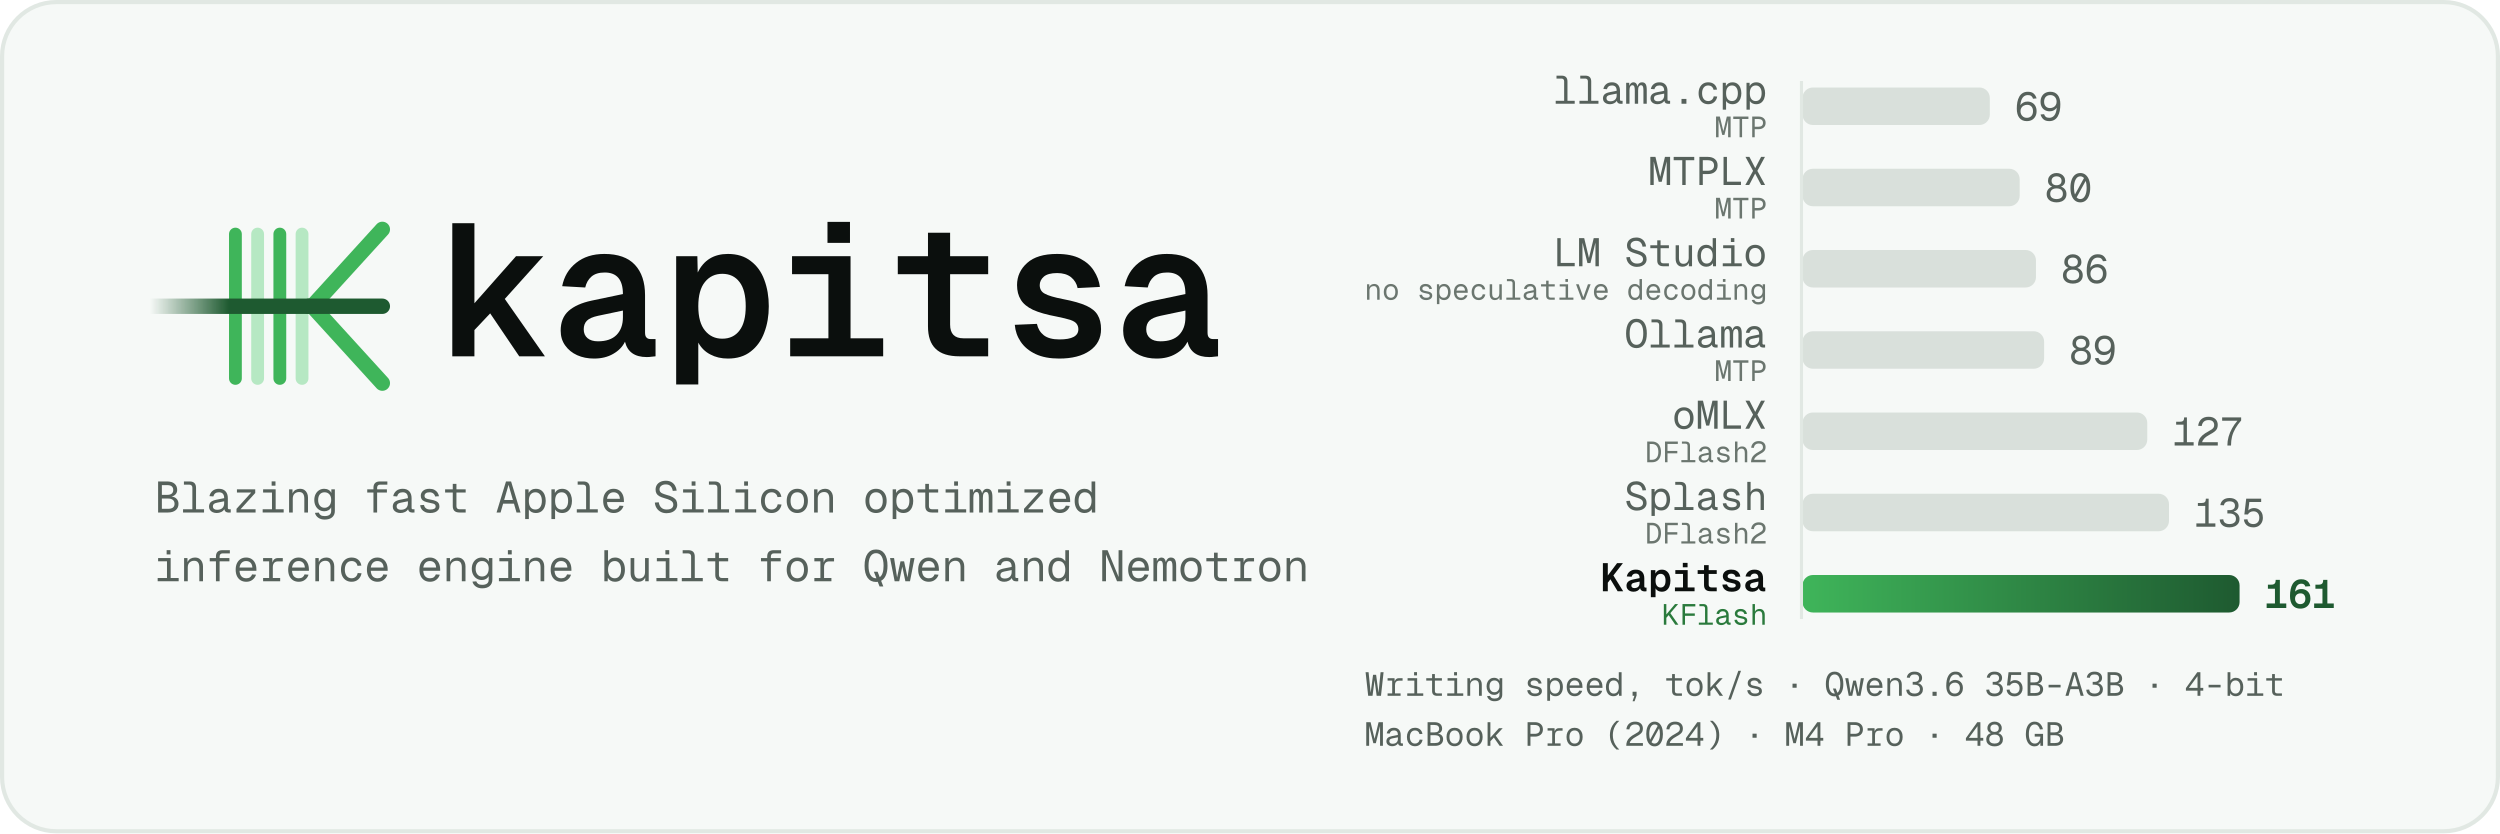
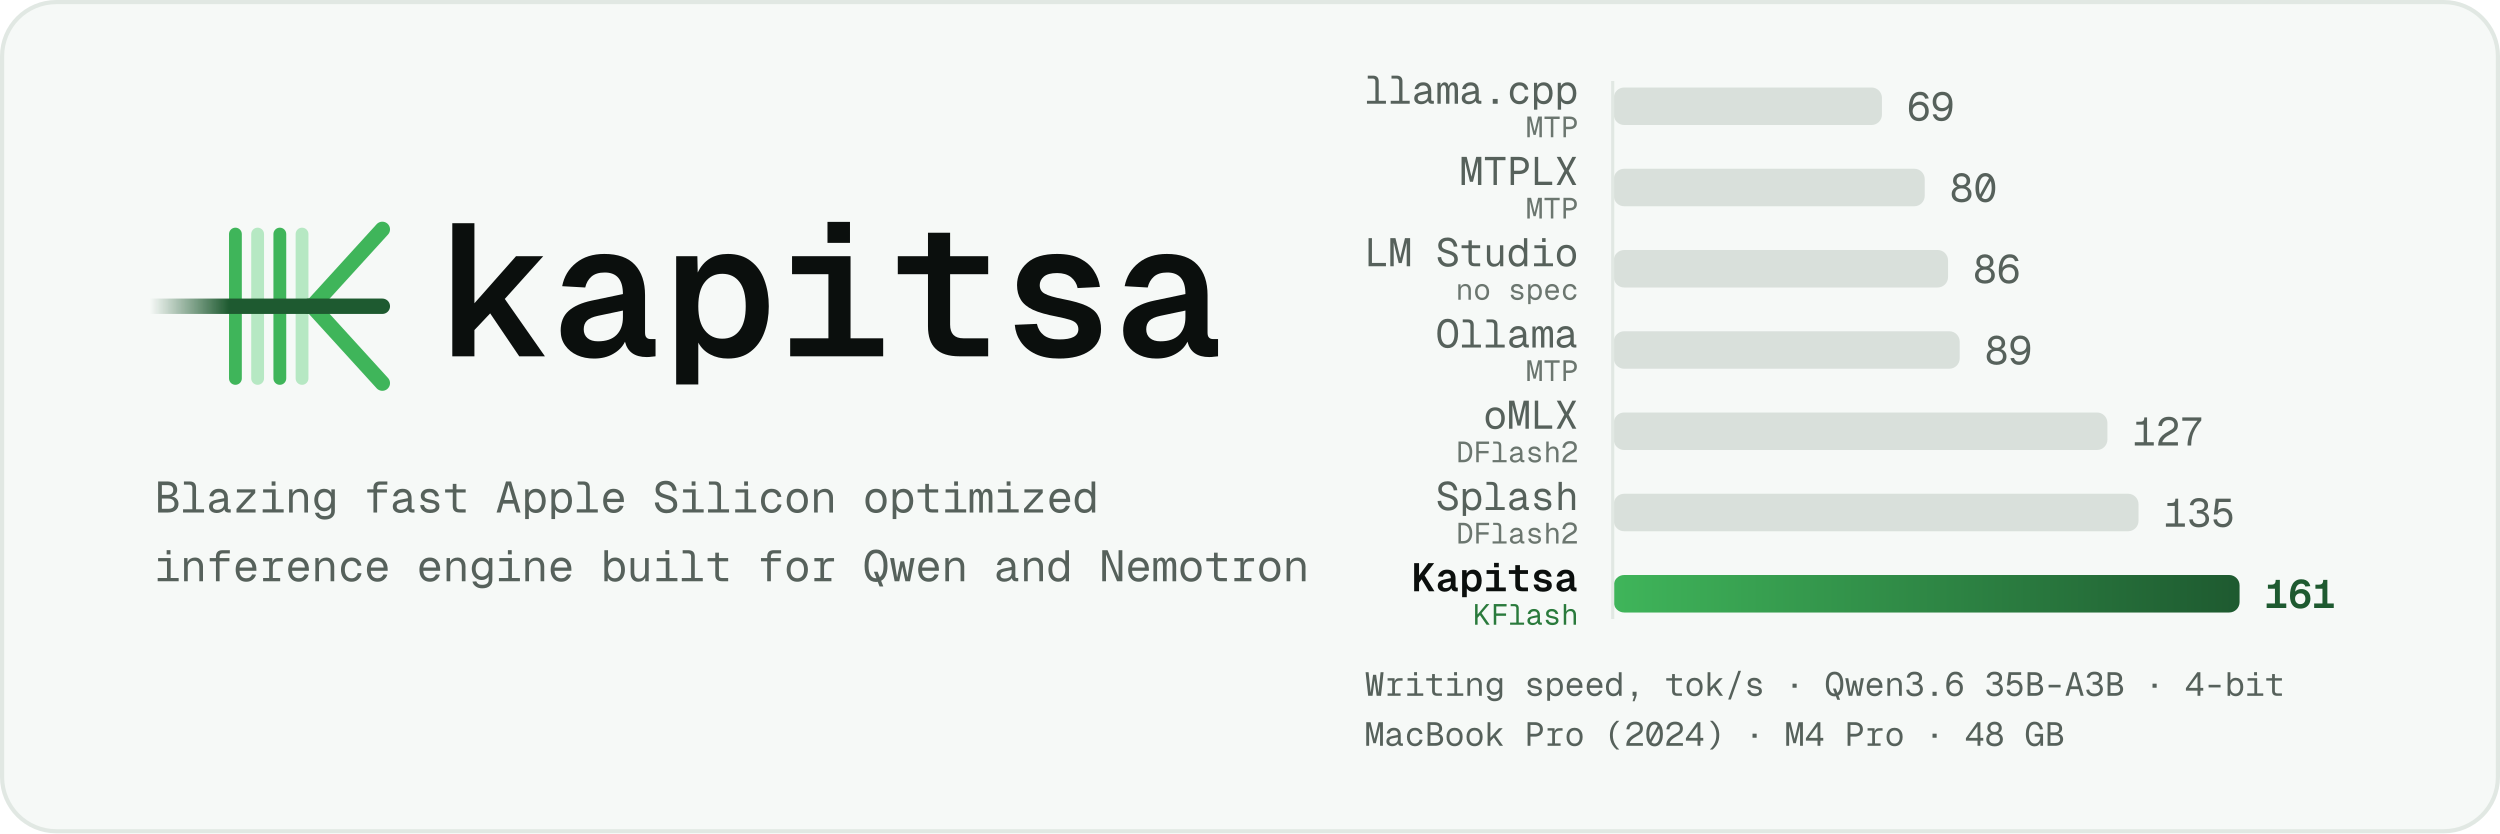
<svg xmlns="http://www.w3.org/2000/svg" width="1200" height="400" viewBox="0 0 1200 400" role="img" aria-labelledby="t d">
  <defs>
    <linearGradient id="hwin" x1="0" x2="46.25" y1="0" y2="0" gradientUnits="userSpaceOnUse">
      <stop offset="0" stop-color="#1E5A30" stop-opacity="0" />
      <stop offset="1" stop-color="#1E5A30" />
    </linearGradient>
    <linearGradient id="hwk" x1="0" x2="1" y1="0" y2="0">
      <stop offset="0" stop-color="#3FB55A" />
      <stop offset="1" stop-color="#1E5A30" />
    </linearGradient>
    <path id="gs0" d="m70 0v710h118v-427l222 251h145l-205-228 214-306h-137l-155 229-84-89v-140z" />
    <path id="gs1" d="m226-12q-50 0-90 18-40 18-64 52-24 33-24 79 0 67 42 105 43 38 123 55l167 35q0 115-97 115-46 0-71-22-25-22-33-58l-123 7q15 77 74 124 59 48 151 48 109 0 163-58 54-58 54-162v-199q0-20 8-27 7-8 22-8h26v-92q-6-1-20-2-13-2-27-2-96 0-116 82-19-40-63-65-43-25-102-25zm21 92q65 0 99 34 34 35 34 94v36l-133-28q-42-9-59-26-17-17-17-46 0-30 20-47 20-17 56-17z" />
    <path id="gs2" d="m64-150v684h113l2-87q48 99 161 99 74 0 122-38 49-37 72-100 24-64 24-141 0-77-24-140-23-63-72-101-48-38-122-38-53 0-94 22-41 21-64 63v-223zm246 244q59 0 92 44 33 43 33 129 0 86-33 129-33 44-92 44-57 0-92-43-36-43-36-130 0-87 36-130 35-43 92-43z" />
    <path id="gs3" d="m72 0v96h204v342h-194v96h312v-438h174v-96zm199 605v112h120v-112z" />
    <path id="gs4" d="m375 0q-86 0-127 40-41 39-41 120v278h-161v96h161v125h118v-125h203v-96h-203v-269q0-73 71-73h132v-96z" />
    <path id="gs5" d="m307-12q-75 0-126 24-51 24-79 65-28 41-32 91l118 5q8-38 37-61 29-22 83-22 101 0 101 54 0 17-9 29-8 12-33 21-25 8-74 18-80 15-126 36-46 22-65 54-20 32-20 78 0 70 54 118 53 48 159 48 76 0 124-25 48-25 73-65 26-40 32-86l-119-6q-7 35-35 58-28 22-74 22-49 0-71-19-22-19-22-45 0-32 27-46 26-15 98-29 79-15 123-35 44-20 61-50 18-30 18-75 0-73-60-115-60-42-163-42z" />
    <path id="gr6" d="m90 0v710h200q117 0 176-52 60-52 60-142 0-58-35-98-35-41-94-52 75-10 117-54 42-45 42-114 0-92-64-145-64-53-177-53zm86 403h118q74 0 108 29 34 29 34 82 0 54-34 83-34 29-108 29h-118zm0-319h140q77 0 114 30 36 30 36 84 0 57-38 89-38 32-112 32h-140z" />
    <path id="gr7" d="m60 0v74h213v494q0 32-18 50-18 18-50 18h-125v74h129q148 0 148-148v-488h183v-74z" />
    <path id="gr8" d="m230-12q-50 0-90 18-40 18-63 50-23 33-23 76 0 68 40 106 41 37 128 54l178 36q0 68-30 101-31 33-88 33-55 0-86-24-31-25-43-71l-89 7q15 75 72 122 56 46 146 46 96 0 149-58 53-57 53-158v-220q0-18 8-25 8-7 24-7h34v-74q-16-2-44-2-42 0-68 17-25 17-34 55l-1 5q-21-39-69-63-47-24-104-24zm8 74q81 0 122 41 40 41 40 107v46l-162-32q-54-10-75-30-21-21-21-54 0-37 26-58 25-20 70-20z" />
    <path id="gr9" d="m82 0v84l336 372h-326v74h418v-84l-336-372h344v-74z" />
    <path id="gra" d="m80 0v74h213v382h-203v74h287v-456h183v-74zm205 613v98h88v-98z" />
    <path id="grb" d="m84 0v530h77l2-95q21 54 67 81 47 26 102 26 61 0 102-27 40-27 61-73 21-45 21-101v-341h-84v317q0 74-29 113-29 38-89 38-61 0-104-38-42-39-42-113v-317z" />
    <path id="grc" d="m297-162q-85 0-145 42-60 42-77 112l88 6q12-37 43-58 30-22 91-22 72 0 111 29 38 29 38 87v86q-19-42-61-67-42-25-94-25-67 0-119 33-53 33-82 91-30 58-30 133 0 76 29 133 29 58 81 91 51 33 117 33 56 0 101-26 44-26 62-70v84h80v-494q0-93-62-146-61-52-171-52zm-2 270q68 0 109 48 41 47 42 129 2 82-40 129-42 48-111 48-70 0-109-48-38-47-38-129 0-82 40-129 39-48 107-48z" />
    <path id="grd" d="m212 0v456h-142v74h142v34q0 71 36 108 37 38 112 38h170v-74h-170q-31 0-48-20-16-19-16-52v-34h224v-74h-224v-456z" />
    <path id="gre" d="m310-12q-69 0-119 24-50 24-79 64-28 41-32 91l88 6q8-49 44-77 35-28 98-28 59 0 92 17 32 17 32 53 0 23-11 38-11 15-41 26-30 10-88 20-77 14-120 34-44 21-62 52-18 31-18 74 0 69 52 114 52 46 149 46 66 0 111-24 44-23 70-62 26-38 34-84l-88-6q-9 42-42 69-32 27-86 27-58 0-86-23-28-23-28-57 0-40 30-57 30-17 102-29 82-13 127-34 45-20 63-50 18-30 18-74 0-47-28-80-27-34-74-52-48-18-108-18z" />
    <path id="grf" d="m378 0q-153 0-153 146v310h-175v74h175v124h84v-124h211v-74h-211v-310q0-72 69-72h142v-74z" />
    <path id="gr10" d="m26 0l216 710h116l216-710h-92l-58 202h-248l-58-202zm274 632l-100-346h200z" />
    <path id="gr11" d="m80-150v680h78l1-85q24 47 67 72 42 25 96 25 79 0 130-39 50-39 74-102 24-63 24-136 0-73-24-136-24-63-74-102-51-39-130-39-52 0-94 22-43 22-64 60v-220zm234 218q69 0 108 52 40 52 40 145 0 93-40 145-39 52-108 52-69 0-110-50-40-49-40-147 0-97 40-147 40-50 110-50z" />
    <path id="gr12" d="m306-12q-75 0-130 34-54 34-84 96-29 63-29 147 0 84 29 146 30 62 84 97 53 34 126 34 69 0 122-32 53-33 83-95 30-62 30-151v-25h-386q5-85 45-128 41-43 110-43 52 0 86 24 33 25 46 65l90-7q-21-71-80-116-58-46-142-46zm-155 325h294q-6 77-45 113-39 36-98 36-61 0-100-38-40-37-51-111z" />
    <path id="gr13" d="m311-16q-75 0-133 31-58 31-93 85-35 55-41 127l90 6q11-79 58-122 46-43 121-43 74 0 113 28 40 29 40 81 0 34-16 59-15 24-58 46-42 21-125 44-74 21-119 46-46 26-66 62-21 37-21 90 0 60 29 106 28 45 81 70 53 26 126 26 73 0 125-30 52-29 82-80 31-51 39-116l-90-6q-9 65-47 106-39 42-111 42-66 0-105-32-39-31-39-82 0-33 15-54 14-22 51-38 37-17 104-36 87-24 139-54 51-30 74-71 22-41 22-100 0-56-31-99-31-44-86-68-55-24-128-24z" />
    <path id="gr14" d="m314-12q-74 0-129 34-55 34-85 96-30 63-30 147 0 84 30 146 30 62 85 97 55 34 129 34 89 0 148-48 58-47 74-136l-88-6q-12 53-48 82-35 28-86 28-73 0-114-52-42-53-42-145 0-92 42-145 41-52 114-52 51 0 88 30 38 30 50 90l88-6q-16-88-76-141-61-53-150-53z" />
    <path id="gr15" d="m300-12q-73 0-128 34-54 34-84 96-30 63-30 147 0 85 30 147 30 62 84 96 55 34 128 34 73 0 128-34 54-34 84-96 30-62 30-147 0-84-30-147-30-62-84-96-55-34-128-34zm0 80q73 0 114 52 40 53 40 145 0 92-40 145-41 52-114 52-73 0-114-52-40-53-40-145 0-92 40-145 41-52 114-52z" />
    <path id="gr16" d="m40 0v530h77l2-78q14 42 41 66 26 24 64 24 79 0 99-99l1-6q13 49 42 77 30 28 72 28 64 0 93-44 29-44 29-146v-352h-84v340q0 71-15 100-15 28-47 28-31 0-52-31-20-31-20-99v-338h-84v340q0 68-14 98-15 30-48 30-31 0-52-31-20-31-20-99v-338z" />
    <path id="gr17" d="m267-12q-70 0-121 34-51 34-78 96-28 62-28 147 0 85 28 147 27 62 78 96 51 34 121 34 56 0 98-26 42-27 61-60v254h84v-710h-76l-3 79q-23-43-66-67-43-24-98-24zm5 80q72 0 113 53 41 53 41 144 0 92-41 145-41 52-115 52-65 0-104-52-38-53-38-145 0-91 38-144 39-53 106-53z" />
    <path id="gr18" d="m90 0v74h138v382h-138v74h208l6-103q25 103 127 103h109v-76h-108q-58 0-89-34-31-35-31-100v-246h168v-74z" />
    <path id="gr19" d="m333-12q-55 0-98 24-43 24-66 67l-3-79h-76v710h84v-254q19 33 61 60 42 26 98 26 70 0 121-34 51-34 78-96 28-62 28-147 0-85-28-147-27-62-78-96-51-34-121-34zm-5 80q67 0 106 53 38 53 38 144 0 92-38 145-39 52-104 52-73 0-114-52-42-53-42-145 0-91 41-144 41-53 113-53z" />
    <path id="gr1a" d="m263-12q-79 0-126 54-47 53-47 147v341h84v-318q0-77 28-114 27-36 84-36 62 0 98 40 36 41 36 112v316h84v-530h-80v86q-44-98-161-98z" />
    <path id="gr1b" d="m300-16q-126 0-194 96-68 96-68 274 0 179 68 276 68 96 194 96 126 0 194-96 68-97 68-276 0-131-38-218-37-88-108-125l50-130h-86l-41 106q-19-3-39-3zm0 84q4 0 8 0l-58 150h86l48-125q88 63 88 261 0 140-44 214-45 74-128 74-82 0-127-74-45-74-45-214 0-139 45-212 45-74 127-74z" />
    <path id="gr1c" d="m125 0l-105 530h92l69-442 78 368h82l78-368 69 442h92l-104-530h-106l-70 334-70-334z" />
    <path id="gr1d" d="m70 0v710h122l252-613v613h86v-710h-122l-252 613v-613z" />
    <path id="gr1e" d="m238 0v122h124v-122z" />
    <path id="gr1f" d="m262 80l-126 517v-597h-86v710h130l120-501 120 501h130v-710h-86v597l-126-517z" />
    <path id="gr20" d="m257 0v626h-217v84h520v-84h-217v-626z" />
    <path id="gr21" d="m90 0v710h216q111 0 178-58 66-57 66-159 0-102-66-159-67-58-178-58h-130v-276zm86 360h120q84 0 124 34 40 35 40 99 0 65-40 99-40 34-124 34h-120z" />
    <path id="gr22" d="m302-16q-120 0-186 82-66 82-66 234 0 88 14 165 15 77 48 135 32 59 86 92 53 34 132 34 95 0 147-46 52-47 73-122l-90-8q-12 42-42 67-29 25-88 25-80 0-129-62-49-62-60-186l-1-7q26 39 72 65 45 26 106 26 70 0 122-30 52-30 81-84 29-55 29-128 0-78-32-134-31-57-86-88-56-30-130-30zm2 84q70 0 113 44 43 45 43 124 0 74-40 117-41 43-108 43-48 0-86-20-38-19-60-55-22-36-22-85 0-73 44-120 43-48 116-48z" />
    <path id="gr23" d="m298 726q120 0 186-82 66-82 66-234 0-88-14-165-15-77-48-135-32-59-86-92-53-34-132-34-94 0-146 46-53 47-74 122l90 8q12-42 42-67 30-25 88-25 80 0 129 62 49 62 60 186l1 7q-26-39-72-65-45-26-106-26-70 0-122 30-52 30-81 84-29 55-29 128 0 78 32 134 31 57 87 88 56 30 129 30zm-2-84q-70 0-113-44-43-44-43-124 0-73 40-116 41-44 108-44 48 0 86 20 38 19 60 55 22 36 22 85 0 74-43 121-43 47-117 47z" />
    <path id="gr24" d="m100 0v710h86v-626h354v-84z" />
    <path id="gr25" d="m50 0l196 357-192 353h100l147-285 147 285h98l-192-354 196-356h-100l-151 289-151-289z" />
    <path id="gr26" d="m300-16q-70 0-127 24-57 24-90 71-33 47-33 116 0 69 37 117 37 48 100 70-47 19-75 56-28 36-28 93 0 56 28 100 28 44 76 69 49 26 112 26 63 0 112-26 49-25 76-69 28-44 28-100 0-57-28-93-28-37-75-56 63-22 100-70 37-48 37-117 0-69-33-116-33-47-89-71-57-24-128-24zm0 433q57 0 92 29 34 28 34 85 0 51-34 81-33 30-92 30-58 0-92-30-34-30-34-81 0-57 34-85 35-29 92-29zm0-349q70 0 115 32 45 33 45 100 0 62-40 100-40 37-120 37-79 0-120-37-40-38-40-100 0-67 45-100 45-32 115-32z" />
    <path id="gr27" d="m300-16q-77 0-134 45-56 45-86 128-30 83-30 197 0 115 30 198 30 83 86 128 57 46 134 46 78 0 134-46 56-45 86-128 30-83 30-198 0-114-30-197-30-83-86-128-56-45-134-45zm-160 370q0-100 25-170l228 415q-39 43-93 43-74 0-117-78-43-77-43-210zm160-286q74 0 117 78 43 77 43 208 0 101-25 171l-228-414q39-43 93-43z" />
-     <path id="gr28" d="m247 0l-197 530h92l158-444 158 444h92l-197-530z" />
-     <path id="gr29" d="m300-16q-126 0-194 96-68 96-68 274 0 179 68 276 68 96 194 96 126 0 194-96 68-97 68-276 0-178-68-274-68-96-194-96zm0 84q83 0 128 74 44 73 44 212 0 140-44 214-45 74-128 74-82 0-127-74-45-74-45-214 0-139 45-212 45-74 127-74z" />
-     <path id="gr2a" d="m90 0v710h168q92 0 160-42 69-41 106-120 38-80 38-194 0-114-38-193-37-79-106-120-68-41-160-41zm86 84h77q104 0 161 68 58 67 58 202 0 135-58 204-57 68-161 68h-77z" />
-     <path id="gr2b" d="m100 0v710h440v-82h-354v-240h336v-82h-336v-306z" />
-     <path id="gr2c" d="m100 0v710h84v-263q21 49 63 72 42 23 96 23 86 0 131-56 46-56 46-145v-341h-84v317q0 151-111 151-64 0-103-39-38-39-38-113v-316z" />
-     <path id="gr2d" d="m50 0q0 75 24 136 23 60 82 115 60 55 166 111 49 26 79 48 30 22 44 47 14 25 14 61 0 55-35 90-36 34-107 34-75 0-119-39-43-39-54-111l-90 6q12 104 80 166 68 62 183 62 110 0 171-57 61-57 61-149 0-54-18-94-18-39-61-73-42-34-116-73-96-51-146-103-49-52-52-93h394v-84z" />
-     <path id="gr2e" d="m60 0v84h224v442h-186v74h96q57 0 82 25 24 25 24 85h70v-626h170v-84z" />
-     <path id="gr2f" d="m192 0q0 110 30 220 31 109 88 212 57 103 136 194h-386v84h480v-78q-89-102-146-202-57-99-84-204-26-106-26-226z" />
-     <path id="gr30" d="m294-16q-115 0-177 56-62 55-67 143l89 6q6-65 49-93 42-28 106-28 43 0 81 12 38 13 61 42 24 28 24 76 0 71-46 104-46 33-115 33h-56v84h56q37 0 68 11 31 11 49 36 19 24 19 64 0 55-35 84-35 28-101 28-67 0-101-27-35-27-42-74l-90 6q10 80 70 129 60 50 163 50 104 0 165-52 61-51 61-140 0-114-123-152 69-19 108-68 40-48 40-116 0-68-33-116-33-48-91-73-58-25-132-25z" />
-     <path id="gr31" d="m298-16q-69 0-120 25-52 25-82 70-31 45-36 104l90 6q8-60 48-91 39-30 100-30 69 0 110 42 42 43 42 118 0 75-40 118-39 44-110 44-42 0-80-20-39-21-56-59h-92l47 399h378v-84h-299l-26-214q26 30 64 45 38 15 76 15 68 0 120-32 51-31 80-86 28-55 28-126 0-71-31-126-31-56-85-87-55-31-126-31z" />
-     <path id="gs32" d="m52 0v710h124v-312l234 312h148l-241-311 247-399h-140l-182 302-66-86v-216z" />
-     <path id="gr33" d="m60 0v710h86v-356l298 356h106l-267-312 277-398h-106l-228 331-80-93v-238z" />
-     <path id="gs34" d="m52 0v114h210v372h-178v104h84q60 0 86 27 26 27 26 93h106v-596h162v-114z" />
-     <path id="gs35" d="m302-16q-126 0-193 84-67 83-67 236 0 89 16 166 15 76 49 134 34 57 89 90 54 32 132 32 68 0 114-22 46-23 74-62 27-40 40-90l-126-10q-9 32-32 52-23 20-70 20-63 0-104-48-41-47-53-151 26 28 65 46 39 18 91 18 70 0 122-30 52-30 81-84 28-54 28-126 0-78-32-135-32-58-90-89-57-31-134-31zm-1 114q60 0 95 36 34 35 34 102 0 62-32 98-32 36-91 36-61 0-99-36-38-37-38-99 0-58 35-97 35-40 96-40z" />
-     <path id="gr36" d="m108 0l-78 710h90l62-617 72 537h92l72-537 62 617h90l-78-710h-130l-62 469-62-469z" />
-     <path id="gr37" d="m240-162l54 162h-54v122h120v-112l-60-172z" />
-     <path id="gr38" d="m90 0v710h84v-465l258 285h112l-209-225 219-305h-102l-174 248-104-110v-138z" />
-     <path id="gr39" d="m108-110l304 860h80l-304-860z" />
-     <path id="gr3a" d="m238 243v122h124v-122z" />
-     <path id="gr3b" d="m120 252v79h360v-79z" />
-     <path id="gr3c" d="m388 0v154h-348v78l342 478h92v-472h86v-84h-86v-154zm-260 238h260v352z" />
-     <path id="gr3d" d="m356-110q-78 69-120 140-43 72-60 144-16 73-16 146 0 73 16 146 17 72 60 144 42 71 120 140h84q-75-71-117-143-42-72-59-143-17-72-17-144 0-72 17-144 17-71 59-142 42-72 117-144z" />
-     <path id="gr3e" d="m244-110h-84q75 72 117 144 42 71 59 142 17 72 17 144 0 72-17 144-17 71-59 143-42 72-117 143h84q78-69 120-140 43-72 60-144 16-73 16-146 0-73-16-146-17-72-60-144-42-71-120-140z" />
-     <path id="gr3f" d="m298-16q-75 0-134 42-58 41-92 124-34 82-34 204 0 115 32 198 31 83 90 128 59 46 142 46 65 0 116-29 50-29 84-81 34-51 49-118l-90-6q-17 66-57 108-39 42-102 42-83 0-128-75-46-75-46-213 0-137 46-212 47-74 132-74 76 0 120 58 45 59 48 151h-170v82h250v-359h-80l-2 98q-25-52-66-83-42-31-108-31z" />
+     <path id="gr28" d="m300-16q-126 0-194 96-68 96-68 274 0 179 68 276 68 96 194 96 126 0 194-96 68-97 68-276 0-178-68-274-68-96-194-96zm0 84q83 0 128 74 44 73 44 212 0 140-44 214-45 74-128 74-82 0-127-74-45-74-45-214 0-139 45-212 45-74 127-74z" />
+     <path id="gr29" d="m90 0v710h168q92 0 160-42 69-41 106-120 38-80 38-194 0-114-38-193-37-79-106-120-68-41-160-41zm86 84h77q104 0 161 68 58 67 58 202 0 135-58 204-57 68-161 68h-77z" />
+     <path id="gr2a" d="m100 0v710h440v-82h-354v-240h336v-82h-336v-306z" />
+     <path id="gr2b" d="m100 0v710h84v-263q21 49 63 72 42 23 96 23 86 0 131-56 46-56 46-145v-341h-84v317q0 151-111 151-64 0-103-39-38-39-38-113v-316z" />
+     <path id="gr2c" d="m50 0q0 75 24 136 23 60 82 115 60 55 166 111 49 26 79 48 30 22 44 47 14 25 14 61 0 55-35 90-36 34-107 34-75 0-119-39-43-39-54-111l-90 6q12 104 80 166 68 62 183 62 110 0 171-57 61-57 61-149 0-54-18-94-18-39-61-73-42-34-116-73-96-51-146-103-49-52-52-93h394v-84z" />
+     <path id="gr2d" d="m60 0v84h224v442h-186v74h96q57 0 82 25 24 25 24 85h70v-626h170v-84z" />
+     <path id="gr2e" d="m192 0q0 110 30 220 31 109 88 212 57 103 136 194h-386v84h480v-78q-89-102-146-202-57-99-84-204-26-106-26-226z" />
+     <path id="gr2f" d="m294-16q-115 0-177 56-62 55-67 143l89 6q6-65 49-93 42-28 106-28 43 0 81 12 38 13 61 42 24 28 24 76 0 71-46 104-46 33-115 33h-56v84h56q37 0 68 11 31 11 49 36 19 24 19 64 0 55-35 84-35 28-101 28-67 0-101-27-35-27-42-74l-90 6q10 80 70 129 60 50 163 50 104 0 165-52 61-51 61-140 0-114-123-152 69-19 108-68 40-48 40-116 0-68-33-116-33-48-91-73-58-25-132-25z" />
+     <path id="gr30" d="m298-16q-69 0-120 25-52 25-82 70-31 45-36 104l90 6q8-60 48-91 39-30 100-30 69 0 110 42 42 43 42 118 0 75-40 118-39 44-110 44-42 0-80-20-39-21-56-59h-92l47 399h378v-84h-299l-26-214q26 30 64 45 38 15 76 15 68 0 120-32 51-31 80-86 28-55 28-126 0-71-31-126-31-56-85-87-55-31-126-31z" />
+     <path id="gs31" d="m52 0v710h124v-312l234 312h148l-241-311 247-399h-140l-182 302-66-86v-216z" />
+     <path id="gr32" d="m60 0v710h86v-356l298 356h106l-267-312 277-398h-106l-228 331-80-93v-238z" />
+     <path id="gs33" d="m52 0v114h210v372h-178v104h84q60 0 86 27 26 27 26 93h106v-596h162v-114z" />
+     <path id="gs34" d="m302-16q-126 0-193 84-67 83-67 236 0 89 16 166 15 76 49 134 34 57 89 90 54 32 132 32 68 0 114-22 46-23 74-62 27-40 40-90l-126-10q-9 32-32 52-23 20-70 20-63 0-104-48-41-47-53-151 26 28 65 46 39 18 91 18 70 0 122-30 52-30 81-84 28-54 28-126 0-78-32-135-32-58-90-89-57-31-134-31zm-1 114q60 0 95 36 34 35 34 102 0 62-32 98-32 36-91 36-61 0-99-36-38-37-38-99 0-58 35-97 35-40 96-40z" />
+     <path id="gr35" d="m108 0l-78 710h90l62-617 72 537h92l72-537 62 617h90l-78-710h-130l-62 469-62-469z" />
+     <path id="gr36" d="m240-162l54 162h-54v122h120v-112l-60-172z" />
+     <path id="gr37" d="m90 0v710h84v-465l258 285h112l-209-225 219-305h-102l-174 248-104-110v-138z" />
+     <path id="gr38" d="m108-110l304 860h80l-304-860z" />
+     <path id="gr39" d="m238 243v122h124v-122z" />
+     <path id="gr3a" d="m120 252v79h360v-79z" />
+     <path id="gr3b" d="m388 0v154h-348v78l342 478h92v-472h86v-84h-86v-154zm-260 238h260v352z" />
+     <path id="gr3c" d="m356-110q-78 69-120 140-43 72-60 144-16 73-16 146 0 73 16 146 17 72 60 144 42 71 120 140h84q-75-71-117-143-42-72-59-143-17-72-17-144 0-72 17-144 17-71 59-142 42-72 117-144z" />
+     <path id="gr3d" d="m244-110h-84q75 72 117 144 42 71 59 142 17 72 17 144 0 72-17 144-17 71-59 143-42 72-117 143h84q78-69 120-140 43-72 60-144 16-73 16-146 0-73-16-146-17-72-60-144-42-71-120-140z" />
+     <path id="gr3e" d="m298-16q-75 0-134 42-58 41-92 124-34 82-34 204 0 115 32 198 31 83 90 128 59 46 142 46 65 0 116-29 50-29 84-81 34-51 49-118l-90-6q-17 66-57 108-39 42-102 42-83 0-128-75-46-75-46-213 0-137 46-212 47-74 132-74 76 0 120 58 45 59 48 151h-170v82h250v-359h-80l-2 98q-25-52-66-83-42-31-108-31z" />
  </defs>
  <rect x="1" y="1" width="1198" height="398" rx="26" fill="#F6F9F7" stroke="#E1E8E3" stroke-width="2" />
  <g transform="translate(72 106) scale(0.82)" fill="none">
    <path d="M0 50H46.75" stroke="url(#hwin)" stroke-width="9" />
    <rect x="46.25" y="4" width="7.5" height="92" rx="3.75" fill="#3FB55A" />
    <rect x="59.25" y="4" width="7.5" height="92" rx="3.75" fill="#B6E8C3" />
    <rect x="72.25" y="4" width="7.5" height="92" rx="3.75" fill="#3FB55A" />
    <rect x="85.25" y="4" width="7.5" height="92" rx="3.75" fill="#B6E8C3" />
    <path d="M46.25 50H95" stroke="#1E5A30" stroke-width="9" />
    <path d="M95 50L136 5M95 50L136 95" stroke="#3FB55A" stroke-width="9" stroke-linecap="round" />
    <path d="M93 50H136" stroke="#1E5A30" stroke-width="9" stroke-linecap="round" />
  </g>
  <g transform="translate(210.8 171.03) scale(0.09 -0.09)" fill="#0B0F0D">
    <use href="#gs0" />
    <use href="#gs1" x="600" />
    <use href="#gs2" x="1200" />
    <use href="#gs3" x="1800" />
    <use href="#gs4" x="2400" />
    <use href="#gs5" x="3000" />
    <use href="#gs1" x="3600" />
  </g>
  <g transform="translate(74 246) scale(0.021 -0.021)" fill="#56615B">
    <use href="#gr6" />
    <use href="#gr7" x="600" />
    <use href="#gr8" x="1200" />
    <use href="#gr9" x="1800" />
    <use href="#gra" x="2400" />
    <use href="#grb" x="3000" />
    <use href="#grc" x="3600" />
    <use href="#grd" x="4800" />
    <use href="#gr8" x="5400" />
    <use href="#gre" x="6000" />
    <use href="#grf" x="6600" />
    <use href="#gr10" x="7800" />
    <use href="#gr11" x="8400" />
    <use href="#gr11" x="9000" />
    <use href="#gr7" x="9600" />
    <use href="#gr12" x="10200" />
    <use href="#gr13" x="11400" />
    <use href="#gra" x="12000" />
    <use href="#gr7" x="12600" />
    <use href="#gra" x="13200" />
    <use href="#gr14" x="13800" />
    <use href="#gr15" x="14400" />
    <use href="#grb" x="15000" />
    <use href="#gr15" x="16200" />
    <use href="#gr11" x="16800" />
    <use href="#grf" x="17400" />
    <use href="#gra" x="18000" />
    <use href="#gr16" x="18600" />
    <use href="#gra" x="19200" />
    <use href="#gr9" x="19800" />
    <use href="#gr12" x="20400" />
    <use href="#gr17" x="21000" />
  </g>
  <g transform="translate(74 279) scale(0.021 -0.021)" fill="#56615B">
    <use href="#gra" />
    <use href="#grb" x="600" />
    <use href="#grd" x="1200" />
    <use href="#gr12" x="1800" />
    <use href="#gr18" x="2400" />
    <use href="#gr12" x="3000" />
    <use href="#grb" x="3600" />
    <use href="#gr14" x="4200" />
    <use href="#gr12" x="4800" />
    <use href="#gr12" x="6000" />
    <use href="#grb" x="6600" />
    <use href="#grc" x="7200" />
    <use href="#gra" x="7800" />
    <use href="#grb" x="8400" />
    <use href="#gr12" x="9000" />
    <use href="#gr19" x="10200" />
    <use href="#gr1a" x="10800" />
    <use href="#gra" x="11400" />
    <use href="#gr7" x="12000" />
    <use href="#grf" x="12600" />
    <use href="#grd" x="13800" />
    <use href="#gr15" x="14400" />
    <use href="#gr18" x="15000" />
    <use href="#gr1b" x="16200" />
    <use href="#gr1c" x="16800" />
    <use href="#gr12" x="17400" />
    <use href="#grb" x="18000" />
    <use href="#gr8" x="19200" />
    <use href="#grb" x="19800" />
    <use href="#gr17" x="20400" />
    <use href="#gr1d" x="21600" />
    <use href="#gr12" x="22200" />
    <use href="#gr16" x="22800" />
    <use href="#gr15" x="23400" />
    <use href="#grf" x="24000" />
    <use href="#gr18" x="24600" />
    <use href="#gr15" x="25200" />
    <use href="#grb" x="25800" />
  </g>
-   <rect x="865.2" y="42" width="89.91" height="18" rx="5" fill="#D9E0DB" />
-   <g transform="translate(745.6 49.8) scale(0.019 -0.019)" fill="#56615B">
+   <rect x="774.6" y="42" width="128.74" height="18" rx="5" fill="#D9E0DB" />
+   <g transform="translate(655 49.8) scale(0.019 -0.019)" fill="#56615B">
    <use href="#gr7" />
    <use href="#gr7" x="600" />
    <use href="#gr8" x="1200" />
    <use href="#gr16" x="1800" />
    <use href="#gr8" x="2400" />
    <use href="#gr1e" x="3000" />
    <use href="#gr14" x="3600" />
    <use href="#gr11" x="4200" />
    <use href="#gr11" x="4800" />
  </g>
-   <g transform="translate(823 65.88) scale(0.014 -0.014)" fill="#6B766F">
+   <g transform="translate(732.4 65.88) scale(0.014 -0.014)" fill="#6B766F">
    <use href="#gr1f" />
    <use href="#gr20" x="600" />
    <use href="#gr21" x="1200" />
  </g>
-   <g transform="translate(967.11 57.84) scale(0.019 -0.019)" fill="#56615B">
+   <g transform="translate(915.34 57.84) scale(0.019 -0.019)" fill="#56615B">
    <use href="#gr22" />
    <use href="#gr23" x="600" />
  </g>
-   <rect x="865.2" y="81" width="104.25" height="18" rx="5" fill="#D9E0DB" />
-   <g transform="translate(791.2 88.8) scale(0.019 -0.019)" fill="#56615B">
+   <rect x="774.6" y="81" width="149.27" height="18" rx="5" fill="#D9E0DB" />
+   <g transform="translate(700.6 88.8) scale(0.019 -0.019)" fill="#56615B">
    <use href="#gr1f" />
    <use href="#gr20" x="600" />
    <use href="#gr21" x="1200" />
    <use href="#gr24" x="1800" />
    <use href="#gr25" x="2400" />
  </g>
-   <g transform="translate(823 104.88) scale(0.014 -0.014)" fill="#6B766F">
+   <g transform="translate(732.4 104.88) scale(0.014 -0.014)" fill="#6B766F">
    <use href="#gr1f" />
    <use href="#gr20" x="600" />
    <use href="#gr21" x="1200" />
  </g>
-   <g transform="translate(981.45 96.84) scale(0.019 -0.019)" fill="#56615B">
+   <g transform="translate(935.87 96.84) scale(0.019 -0.019)" fill="#56615B">
    <use href="#gr26" />
    <use href="#gr27" x="600" />
  </g>
-   <rect x="865.2" y="120" width="112.07" height="18" rx="5" fill="#D9E0DB" />
-   <g transform="translate(745.6 127.8) scale(0.019 -0.019)" fill="#56615B">
+   <rect x="774.6" y="120" width="160.46" height="18" rx="5" fill="#D9E0DB" />
+   <g transform="translate(655 127.8) scale(0.019 -0.019)" fill="#56615B">
    <use href="#gr24" />
    <use href="#gr1f" x="600" />
    <use href="#gr13" x="1800" />
    <use href="#grf" x="2400" />
    <use href="#gr1a" x="3000" />
    <use href="#gr17" x="3600" />
    <use href="#gra" x="4200" />
    <use href="#gr15" x="4800" />
  </g>
-   <g transform="translate(655 143.88) scale(0.014 -0.014)" fill="#6B766F">
+   <g transform="translate(698.8 143.88) scale(0.014 -0.014)" fill="#6B766F">
    <use href="#grb" />
    <use href="#gr15" x="600" />
    <use href="#gre" x="1800" />
    <use href="#gr11" x="2400" />
    <use href="#gr12" x="3000" />
    <use href="#gr14" x="3600" />
-     <use href="#gr1a" x="4200" />
-     <use href="#gr7" x="4800" />
-     <use href="#gr8" x="5400" />
-     <use href="#grf" x="6000" />
-     <use href="#gra" x="6600" />
-     <use href="#gr28" x="7200" />
-     <use href="#gr12" x="7800" />
-     <use href="#gr17" x="9000" />
-     <use href="#gr12" x="9600" />
-     <use href="#gr14" x="10200" />
-     <use href="#gr15" x="10800" />
-     <use href="#gr17" x="11400" />
-     <use href="#gra" x="12000" />
-     <use href="#grb" x="12600" />
-     <use href="#grc" x="13200" />
-   </g>
-   <g transform="translate(989.27 135.84) scale(0.019 -0.019)" fill="#56615B">
+   </g>
+   <g transform="translate(947.06 135.84) scale(0.019 -0.019)" fill="#56615B">
    <use href="#gr26" />
    <use href="#gr22" x="600" />
  </g>
-   <rect x="865.2" y="159" width="115.98" height="18" rx="5" fill="#D9E0DB" />
-   <g transform="translate(779.8 166.8) scale(0.019 -0.019)" fill="#56615B">
-     <use href="#gr29" />
+   <rect x="774.6" y="159" width="166.06" height="18" rx="5" fill="#D9E0DB" />
+   <g transform="translate(689.2 166.8) scale(0.019 -0.019)" fill="#56615B">
+     <use href="#gr28" />
    <use href="#gr7" x="600" />
    <use href="#gr7" x="1200" />
    <use href="#gr8" x="1800" />
    <use href="#gr16" x="2400" />
    <use href="#gr8" x="3000" />
  </g>
-   <g transform="translate(823 182.88) scale(0.014 -0.014)" fill="#6B766F">
+   <g transform="translate(732.4 182.88) scale(0.014 -0.014)" fill="#6B766F">
    <use href="#gr1f" />
    <use href="#gr20" x="600" />
    <use href="#gr21" x="1200" />
  </g>
-   <g transform="translate(993.18 174.84) scale(0.019 -0.019)" fill="#56615B">
+   <g transform="translate(952.66 174.84) scale(0.019 -0.019)" fill="#56615B">
    <use href="#gr26" />
    <use href="#gr23" x="600" />
  </g>
-   <rect x="865.2" y="198" width="165.49" height="18" rx="5" fill="#D9E0DB" />
-   <g transform="translate(802.6 205.8) scale(0.019 -0.019)" fill="#56615B">
+   <rect x="774.6" y="198" width="236.96" height="18" rx="5" fill="#D9E0DB" />
+   <g transform="translate(712 205.8) scale(0.019 -0.019)" fill="#56615B">
    <use href="#gr15" />
    <use href="#gr1f" x="600" />
    <use href="#gr24" x="1200" />
    <use href="#gr25" x="1800" />
  </g>
-   <g transform="translate(789.4 221.88) scale(0.014 -0.014)" fill="#6B766F">
-     <use href="#gr2a" />
-     <use href="#gr2b" x="600" />
+   <g transform="translate(698.8 221.88) scale(0.014 -0.014)" fill="#6B766F">
+     <use href="#gr29" />
+     <use href="#gr2a" x="600" />
    <use href="#gr7" x="1200" />
    <use href="#gr8" x="1800" />
    <use href="#gre" x="2400" />
-     <use href="#gr2c" x="3000" />
-     <use href="#gr2d" x="3600" />
-   </g>
-   <g transform="translate(1042.69 213.84) scale(0.019 -0.019)" fill="#56615B">
-     <use href="#gr2e" />
-     <use href="#gr2d" x="600" />
-     <use href="#gr2f" x="1200" />
-   </g>
-   <rect x="865.2" y="237" width="175.92" height="18" rx="5" fill="#D9E0DB" />
-   <g transform="translate(779.8 244.8) scale(0.019 -0.019)" fill="#56615B">
+     <use href="#gr2b" x="3000" />
+     <use href="#gr2c" x="3600" />
+   </g>
+   <g transform="translate(1023.56 213.84) scale(0.019 -0.019)" fill="#56615B">
+     <use href="#gr2d" />
+     <use href="#gr2c" x="600" />
+     <use href="#gr2e" x="1200" />
+   </g>
+   <rect x="774.6" y="237" width="251.89" height="18" rx="5" fill="#D9E0DB" />
+   <g transform="translate(689.2 244.8) scale(0.019 -0.019)" fill="#56615B">
    <use href="#gr13" />
    <use href="#gr11" x="600" />
    <use href="#gr7" x="1200" />
    <use href="#gr8" x="1800" />
    <use href="#gre" x="2400" />
-     <use href="#gr2c" x="3000" />
-   </g>
-   <g transform="translate(789.4 260.88) scale(0.014 -0.014)" fill="#6B766F">
-     <use href="#gr2a" />
-     <use href="#gr2b" x="600" />
+     <use href="#gr2b" x="3000" />
+   </g>
+   <g transform="translate(698.8 260.88) scale(0.014 -0.014)" fill="#6B766F">
+     <use href="#gr29" />
+     <use href="#gr2a" x="600" />
    <use href="#gr7" x="1200" />
    <use href="#gr8" x="1800" />
    <use href="#gre" x="2400" />
-     <use href="#gr2c" x="3000" />
-     <use href="#gr2d" x="3600" />
-   </g>
-   <g transform="translate(1053.12 252.84) scale(0.019 -0.019)" fill="#56615B">
-     <use href="#gr2e" />
-     <use href="#gr30" x="600" />
-     <use href="#gr31" x="1200" />
-   </g>
-   <rect x="865.2" y="276" width="209.8" height="18" rx="5" fill="url(#hwk)" />
-   <g transform="translate(768.4 283.8) scale(0.019 -0.019)" fill="#0B0F0D">
-     <use href="#gs32" />
+     <use href="#gr2b" x="3000" />
+     <use href="#gr2c" x="3600" />
+   </g>
+   <g transform="translate(1038.49 252.84) scale(0.019 -0.019)" fill="#56615B">
+     <use href="#gr2d" />
+     <use href="#gr2f" x="600" />
+     <use href="#gr30" x="1200" />
+   </g>
+   <rect x="774.6" y="276" width="300.4" height="18" rx="5" fill="url(#hwk)" />
+   <g transform="translate(677.8 283.8) scale(0.019 -0.019)" fill="#0B0F0D">
+     <use href="#gs31" />
    <use href="#gs1" x="600" />
    <use href="#gs2" x="1200" />
    <use href="#gs3" x="1800" />
    <use href="#gs4" x="2400" />
    <use href="#gs5" x="3000" />
    <use href="#gs1" x="3600" />
  </g>
-   <g transform="translate(797.8 299.88) scale(0.014 -0.014)" fill="#2A7A3C">
-     <use href="#gr33" />
-     <use href="#gr2b" x="600" />
+   <g transform="translate(707.2 299.88) scale(0.014 -0.014)" fill="#2A7A3C">
+     <use href="#gr32" />
+     <use href="#gr2a" x="600" />
    <use href="#gr7" x="1200" />
    <use href="#gr8" x="1800" />
    <use href="#gre" x="2400" />
-     <use href="#gr2c" x="3000" />
+     <use href="#gr2b" x="3000" />
  </g>
  <g transform="translate(1087 291.84) scale(0.019 -0.019)" fill="#1E5A30">
-     <use href="#gs34" />
-     <use href="#gs35" x="600" />
-     <use href="#gs34" x="1200" />
-   </g>
-   <path d="M864.7 38.88V297.12" stroke="#E1E8E3" stroke-width="1.5" />
+     <use href="#gs33" />
+     <use href="#gs34" x="600" />
+     <use href="#gs33" x="1200" />
+   </g>
+   <path d="M774.1 38.88V297.12" stroke="#E1E8E3" stroke-width="1.5" />
  <g transform="translate(655 334) scale(0.016 -0.016)" fill="#56615B">
-     <use href="#gr36" />
+     <use href="#gr35" />
    <use href="#gr18" x="600" />
    <use href="#gra" x="1200" />
    <use href="#grf" x="1800" />
    <use href="#gra" x="2400" />
    <use href="#grb" x="3000" />
    <use href="#grc" x="3600" />
    <use href="#gre" x="4800" />
    <use href="#gr11" x="5400" />
    <use href="#gr12" x="6000" />
    <use href="#gr12" x="6600" />
    <use href="#gr17" x="7200" />
-     <use href="#gr37" x="7800" />
+     <use href="#gr36" x="7800" />
    <use href="#grf" x="9000" />
    <use href="#gr15" x="9600" />
-     <use href="#gr38" x="10200" />
-     <use href="#gr39" x="10800" />
+     <use href="#gr37" x="10200" />
+     <use href="#gr38" x="10800" />
    <use href="#gre" x="11400" />
-     <use href="#gr3a" x="12600" />
+     <use href="#gr39" x="12600" />
    <use href="#gr1b" x="13800" />
    <use href="#gr1c" x="14400" />
    <use href="#gr12" x="15000" />
    <use href="#grb" x="15600" />
-     <use href="#gr30" x="16200" />
+     <use href="#gr2f" x="16200" />
    <use href="#gr1e" x="16800" />
    <use href="#gr22" x="17400" />
-     <use href="#gr30" x="18600" />
-     <use href="#gr31" x="19200" />
+     <use href="#gr2f" x="18600" />
+     <use href="#gr30" x="19200" />
    <use href="#gr6" x="19800" />
-     <use href="#gr3b" x="20400" />
+     <use href="#gr3a" x="20400" />
    <use href="#gr10" x="21000" />
-     <use href="#gr30" x="21600" />
+     <use href="#gr2f" x="21600" />
    <use href="#gr6" x="22200" />
-     <use href="#gr3a" x="23400" />
-     <use href="#gr3c" x="24600" />
-     <use href="#gr3b" x="25200" />
+     <use href="#gr39" x="23400" />
+     <use href="#gr3b" x="24600" />
+     <use href="#gr3a" x="25200" />
    <use href="#gr19" x="25800" />
    <use href="#gra" x="26400" />
    <use href="#grf" x="27000" />
  </g>
  <g transform="translate(655 358) scale(0.016 -0.016)" fill="#56615B">
    <use href="#gr1f" />
    <use href="#gr8" x="600" />
    <use href="#gr14" x="1200" />
    <use href="#gr6" x="1800" />
    <use href="#gr15" x="2400" />
    <use href="#gr15" x="3000" />
-     <use href="#gr38" x="3600" />
+     <use href="#gr37" x="3600" />
    <use href="#gr21" x="4800" />
    <use href="#gr18" x="5400" />
    <use href="#gr15" x="6000" />
-     <use href="#gr3d" x="7200" />
-     <use href="#gr2d" x="7800" />
+     <use href="#gr3c" x="7200" />
+     <use href="#gr2c" x="7800" />
    <use href="#gr27" x="8400" />
-     <use href="#gr2d" x="9000" />
-     <use href="#gr3c" x="9600" />
-     <use href="#gr3e" x="10200" />
-     <use href="#gr3a" x="11400" />
+     <use href="#gr2c" x="9000" />
+     <use href="#gr3b" x="9600" />
+     <use href="#gr3d" x="10200" />
+     <use href="#gr39" x="11400" />
    <use href="#gr1f" x="12600" />
-     <use href="#gr3c" x="13200" />
+     <use href="#gr3b" x="13200" />
    <use href="#gr21" x="14400" />
    <use href="#gr18" x="15000" />
    <use href="#gr15" x="15600" />
-     <use href="#gr3a" x="16800" />
-     <use href="#gr3c" x="18000" />
+     <use href="#gr39" x="16800" />
+     <use href="#gr3b" x="18000" />
    <use href="#gr26" x="18600" />
-     <use href="#gr3f" x="19800" />
+     <use href="#gr3e" x="19800" />
    <use href="#gr6" x="20400" />
  </g>
</svg>
